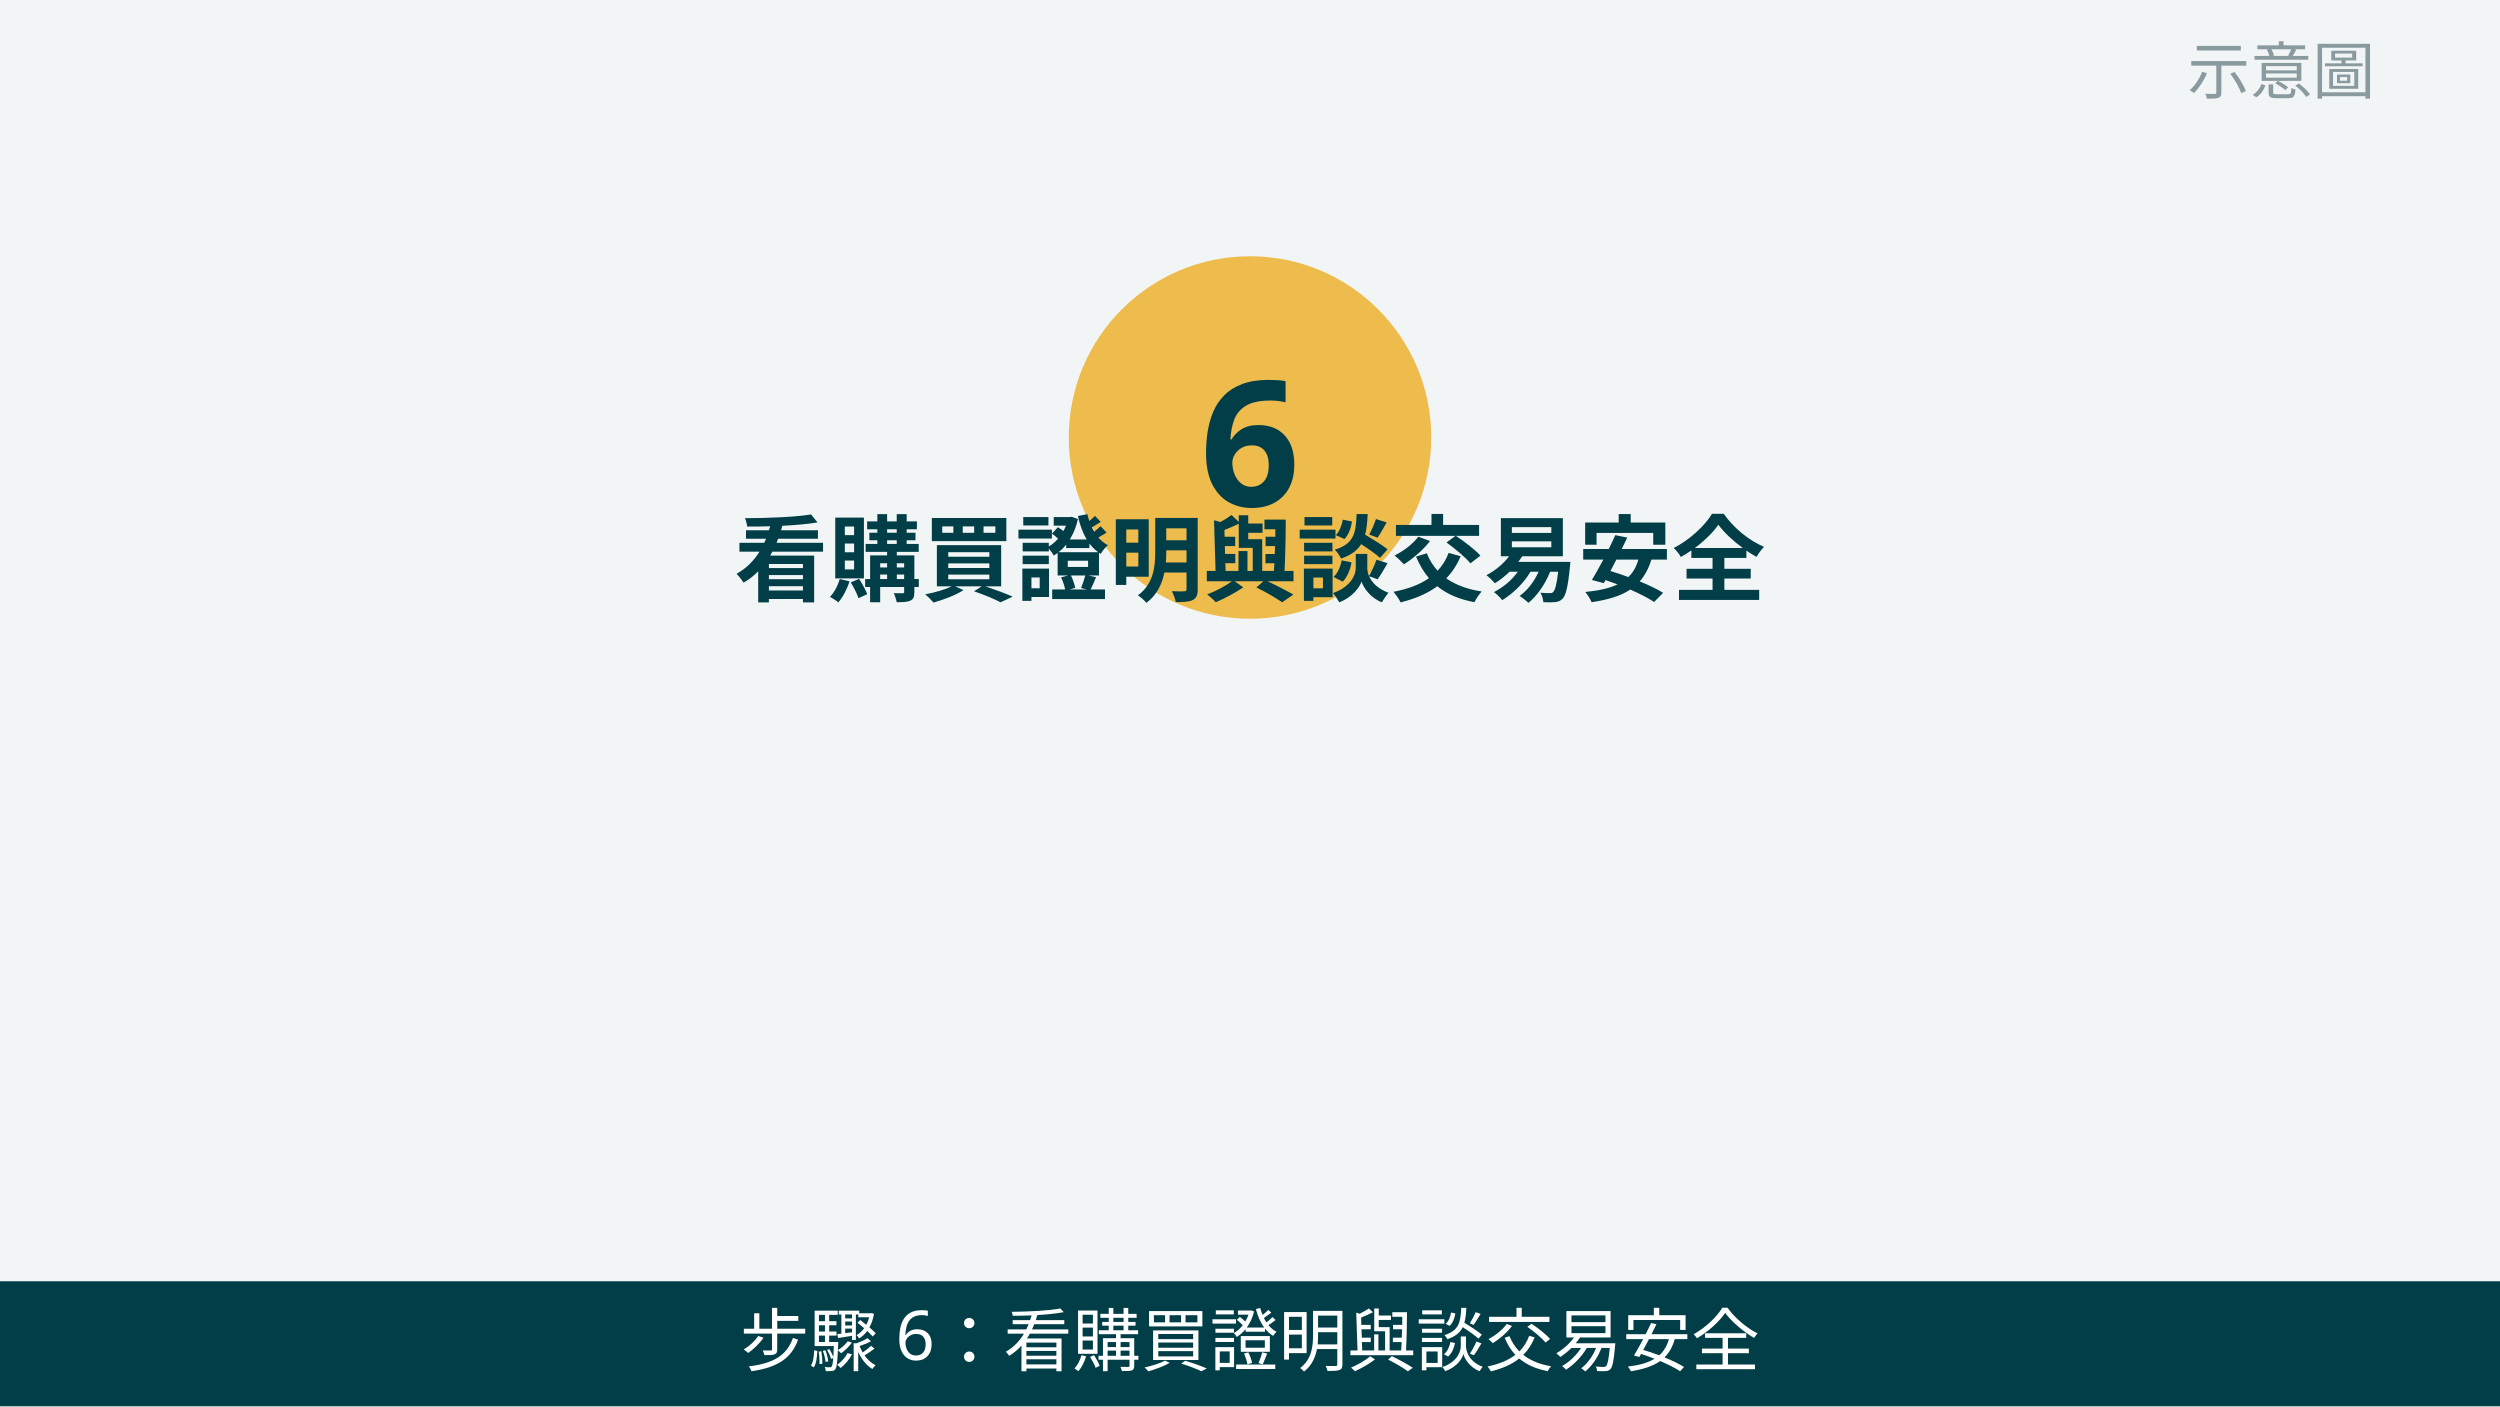
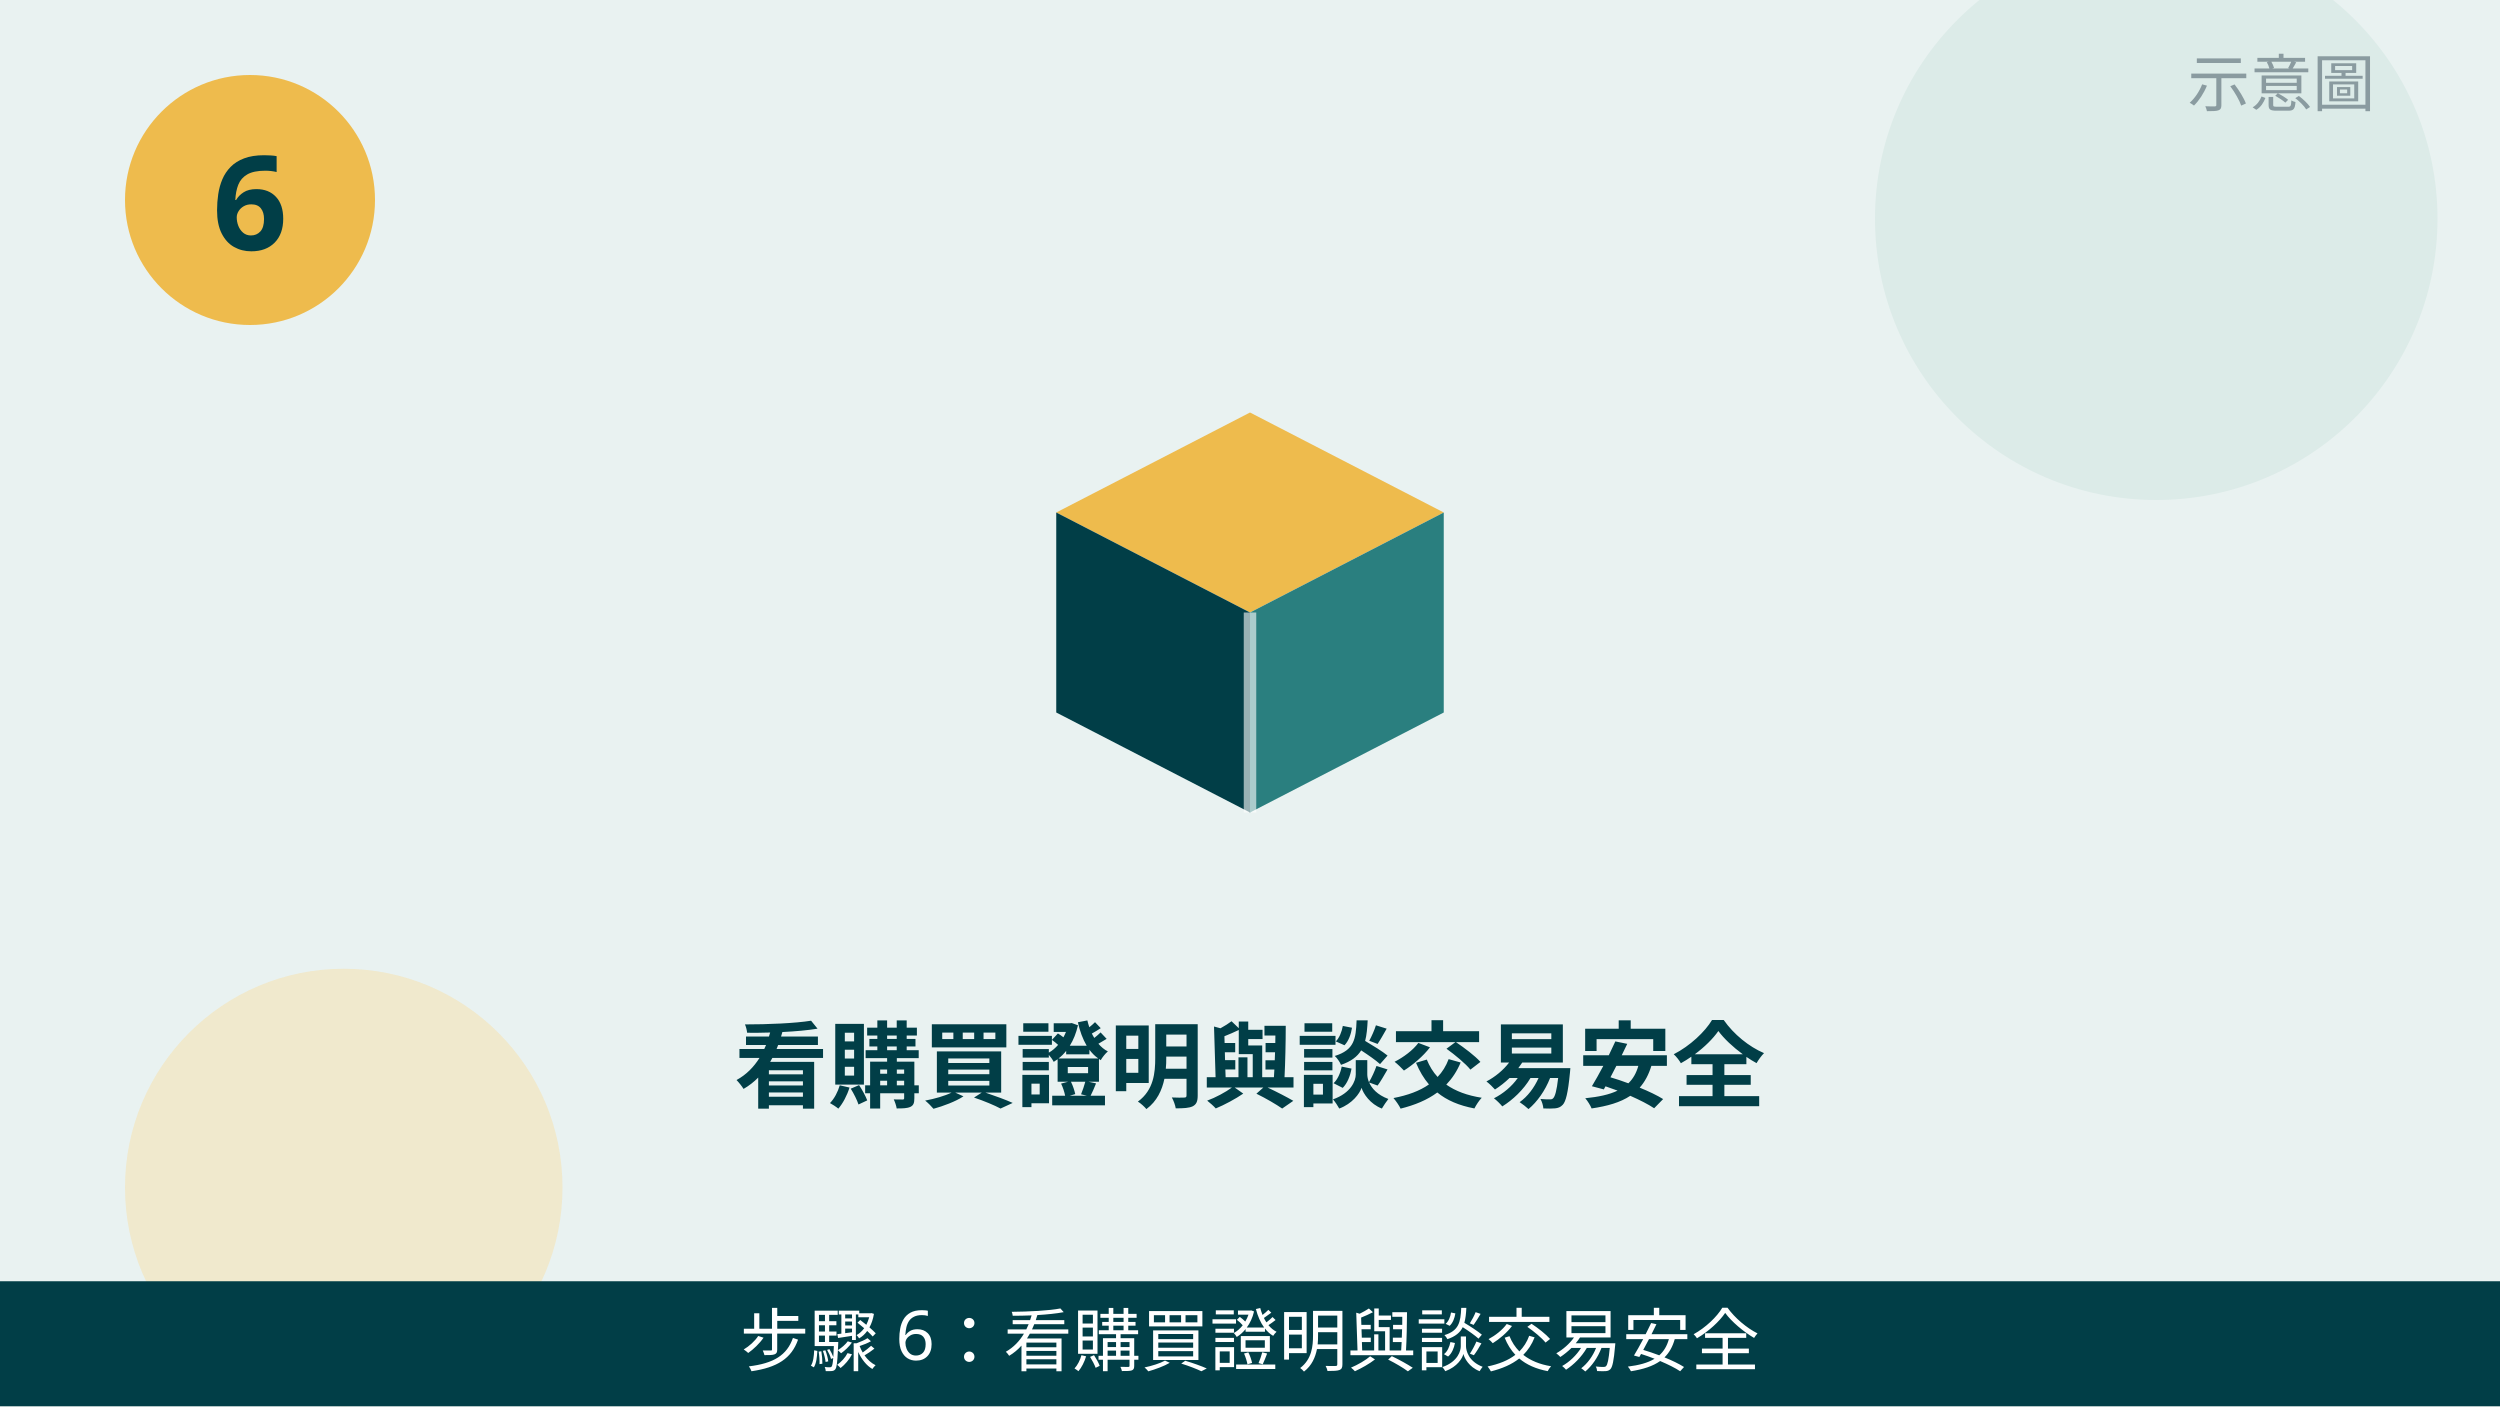
<svg xmlns="http://www.w3.org/2000/svg" width="800" height="450" viewBox="0 0 800 450" font-family="Noto Sans TC, sans-serif">
-   <rect width="800" height="450" fill="#f2f5f5" />
-   <text x="700" y="30" font-size="20" fill="#8a9ba0">示意圖</text>
-   <circle cx="400" cy="140" r="58" fill="#eebb4d" />
-   <text x="400" y="162" font-size="56" fill="#013e47" text-anchor="middle" font-weight="bold">6</text>
-   <text x="400" y="190" font-size="30" fill="#013e47" text-anchor="middle" font-weight="bold">看購買證明與談交易安全</text>
+   <rect width="800" height="450" fill="#e9f2f1" />
+   <circle cx="690" cy="70" r="90" fill="#dcebe8" />
+   <circle cx="110" cy="380" r="70" fill="#f3e5bd" opacity="0.7" />
+   <text x="700" y="34" font-size="20" fill="#8a9ba0">示意圖</text>
+   <circle cx="80" cy="64" r="40" fill="#eebb4d" />
+   <text x="80" y="80" font-size="42" fill="#013e47" text-anchor="middle" font-weight="bold">6</text>
+   <g transform="translate(300,96)">
+     <polygon points="100,36 162,68 100,100 38,68" fill="#eebb4d" />
+     <polygon points="38,68 100,100 100,164 38,132" fill="#013e47" />
+     <polygon points="162,68 100,100 100,164 162,132" fill="#2a7f7f" />
+     <path d="M100 100 v64" stroke="#ffffff" stroke-width="4" opacity="0.6" />
+   </g>
+   <text x="400" y="352" font-size="30" fill="#013e47" text-anchor="middle" font-weight="bold">看購買證明與談交易安全</text>
  <rect x="0" y="410" width="800" height="40" fill="#013e47" />
  <text x="400" y="437" font-size="22" fill="#ffffff" text-anchor="middle">步驟 6：看購買證明與談交易安全</text>
</svg>
